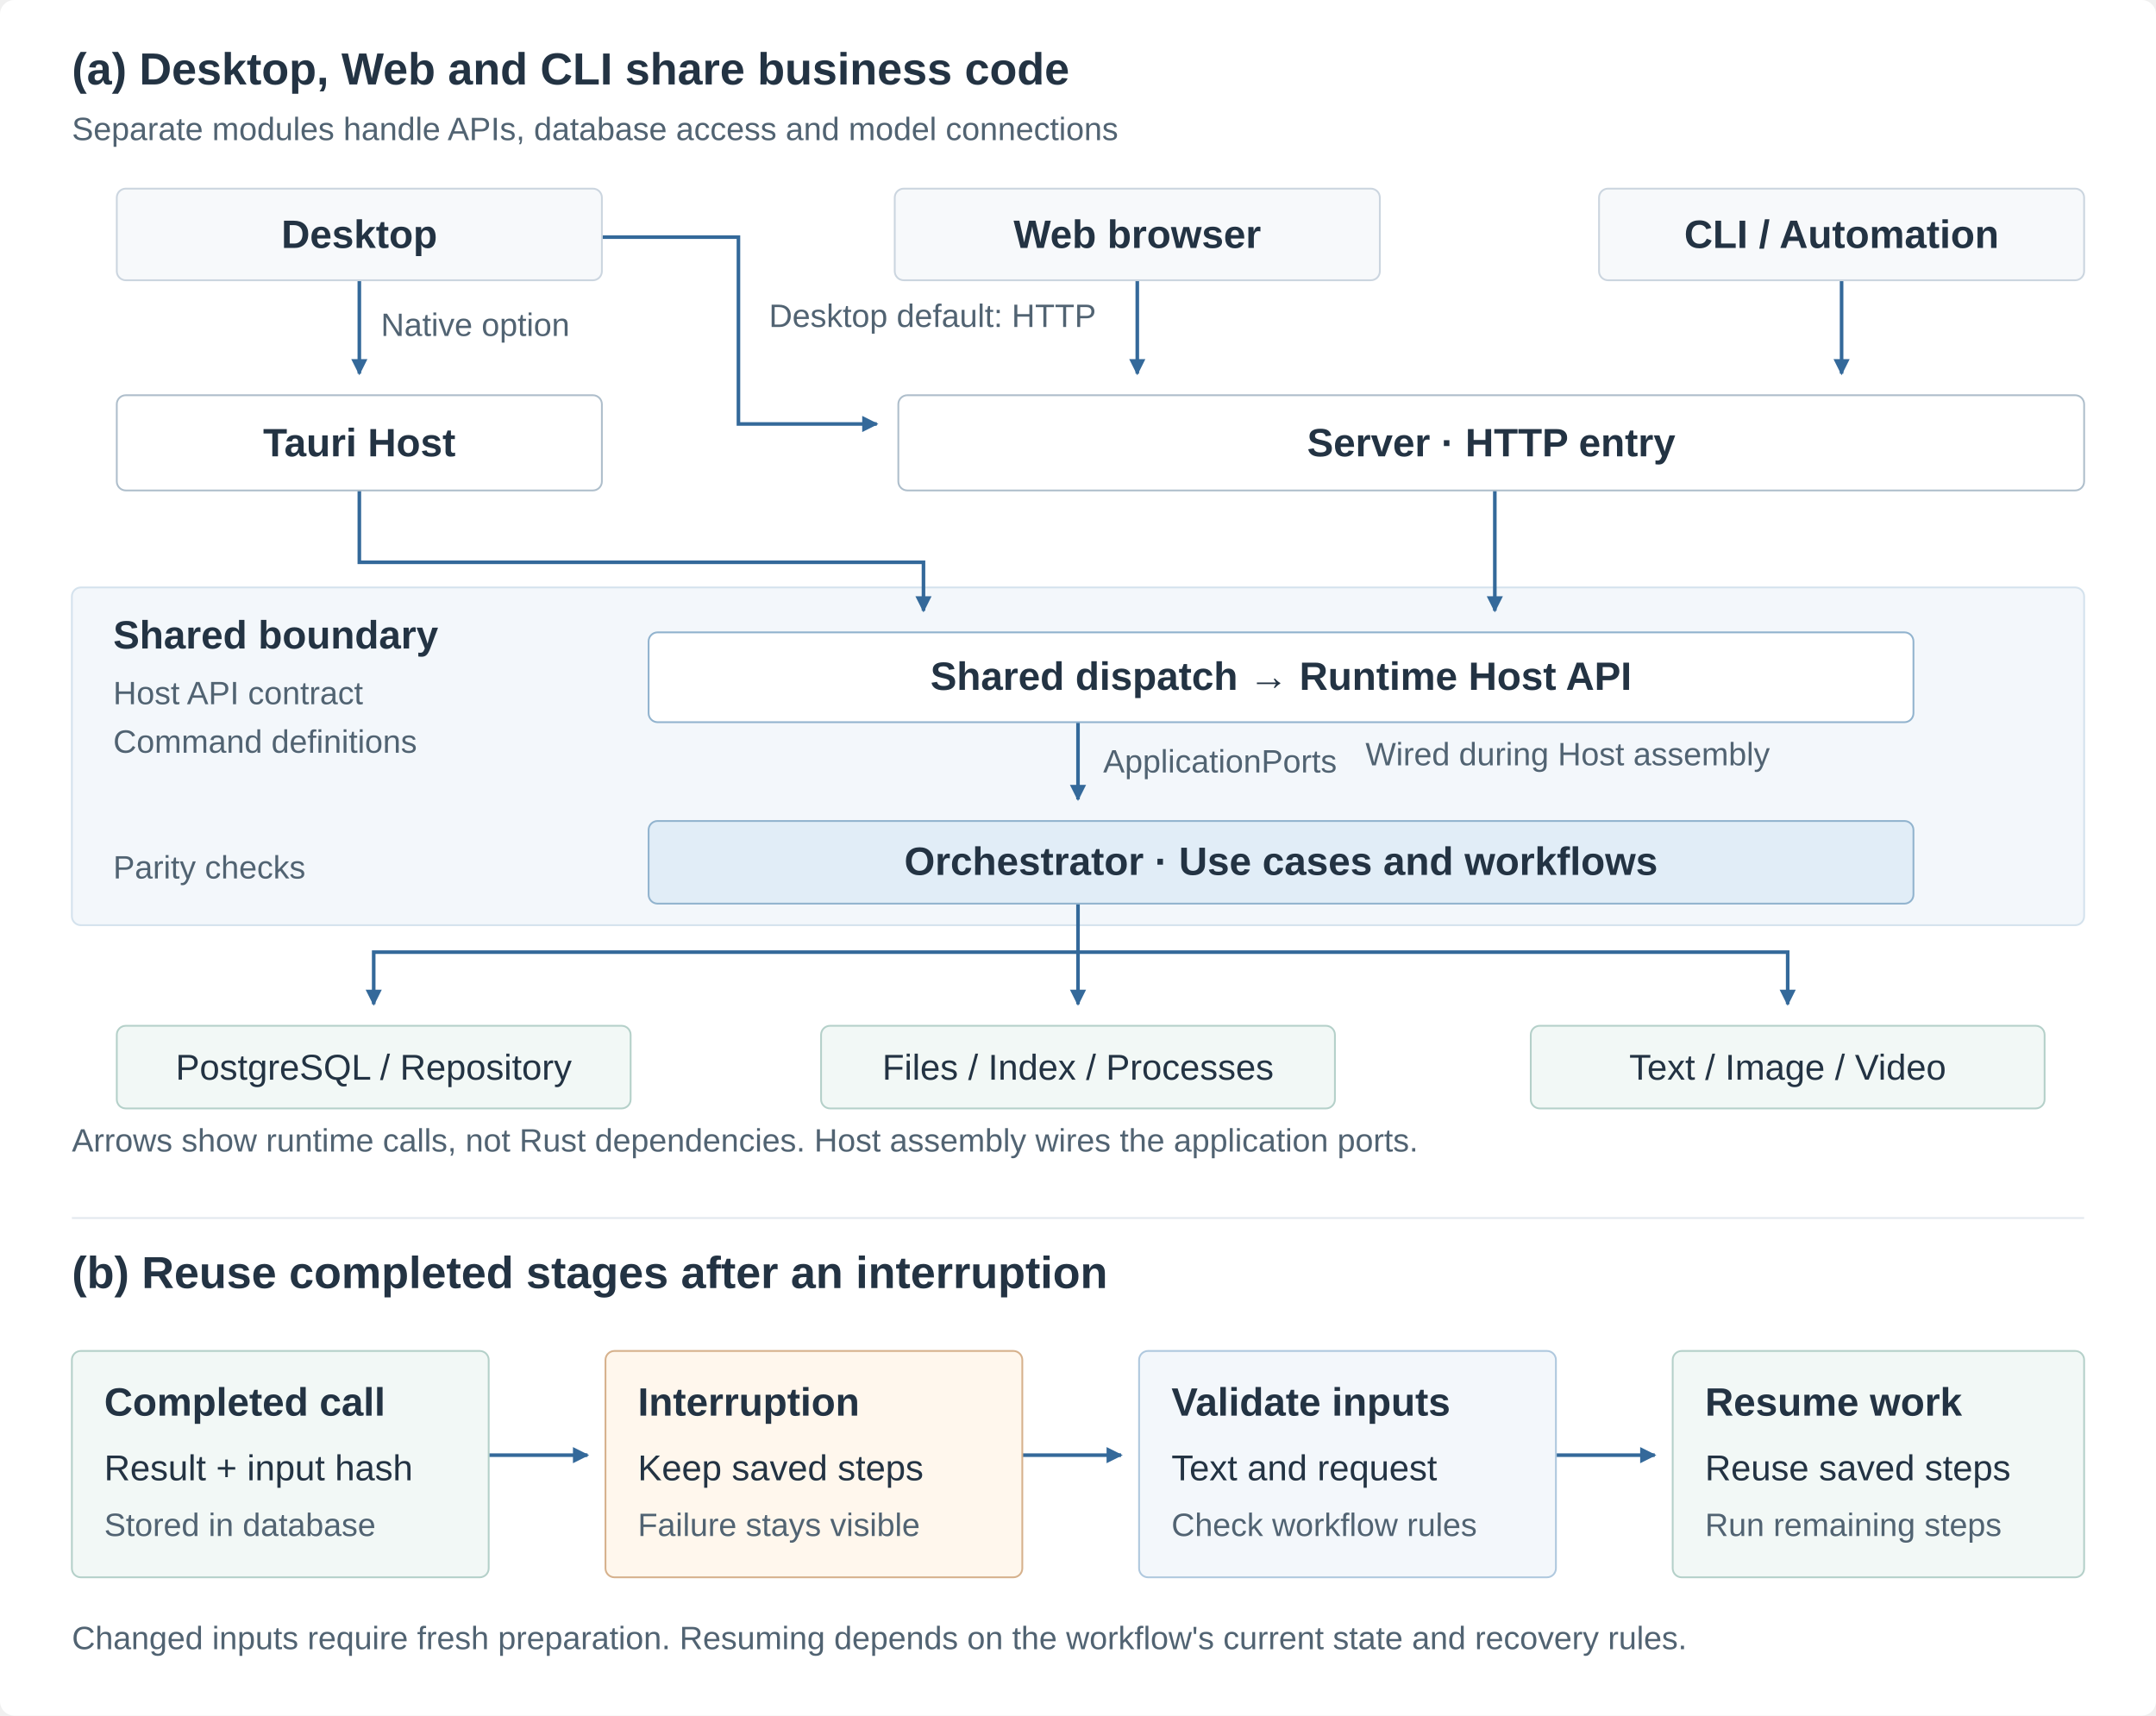
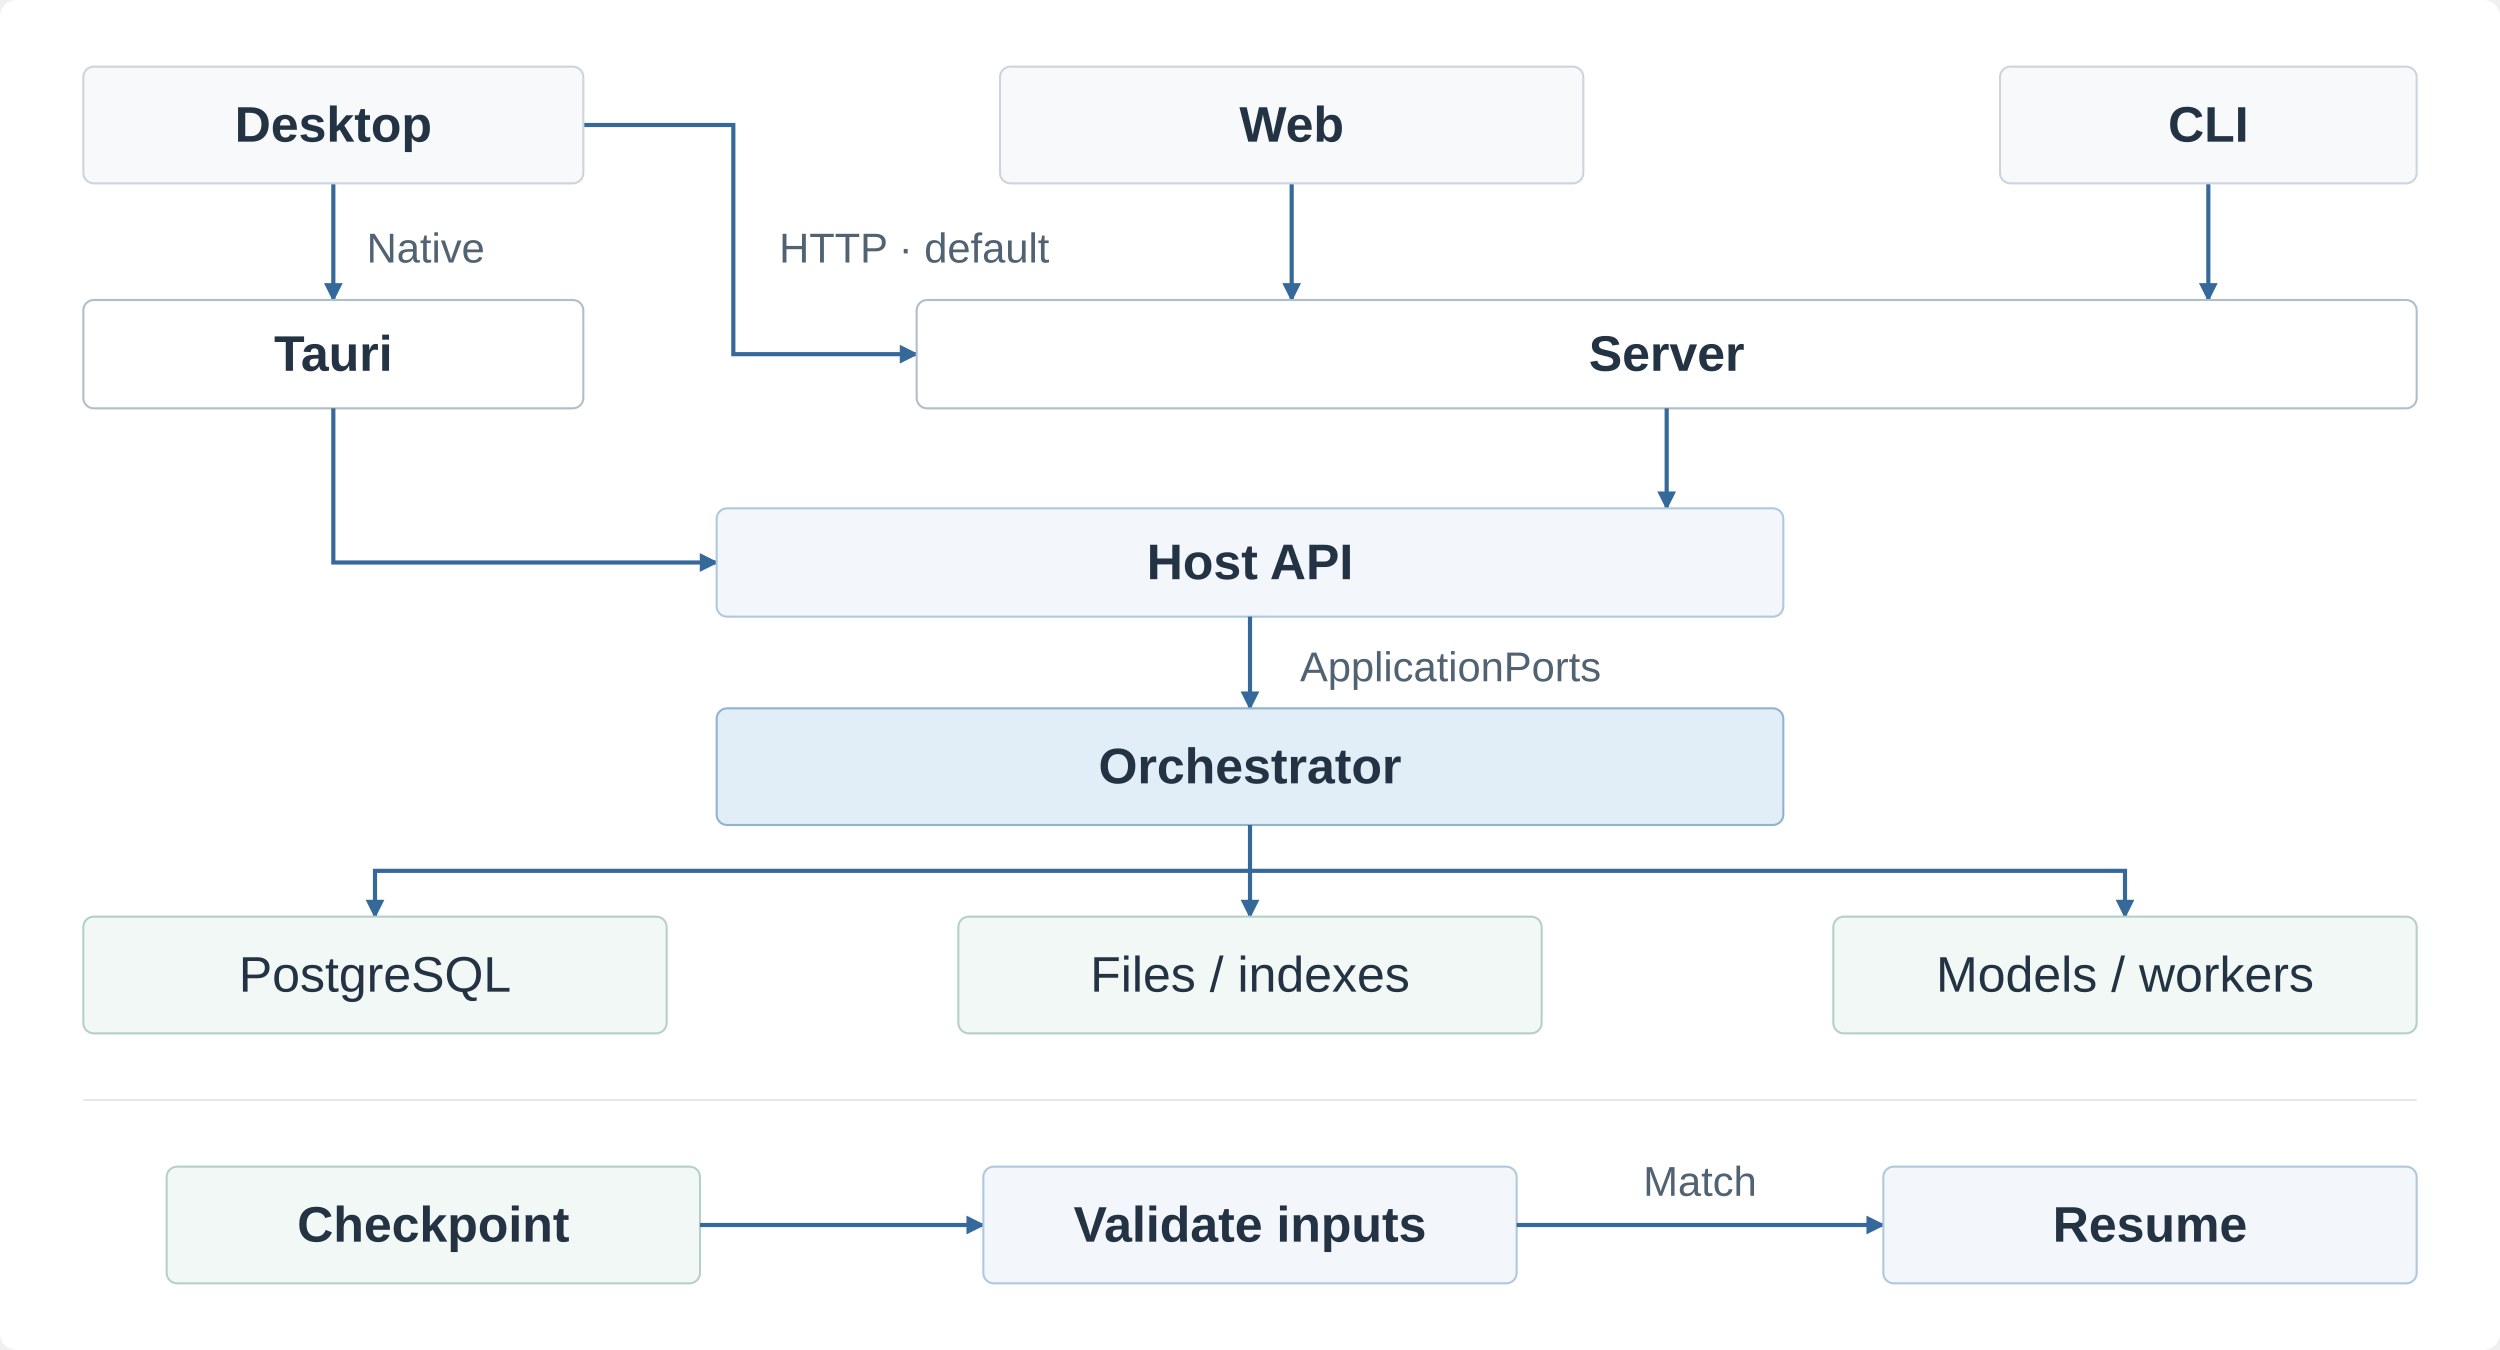
- <svg xmlns="http://www.w3.org/2000/svg" viewBox="0 0 1200 955" role="img" aria-labelledby="title desc">
+ <svg xmlns="http://www.w3.org/2000/svg" viewBox="0 0 1200 648" role="img" aria-labelledby="title desc">
  <defs>
    <marker id="arrow" viewBox="0 0 10 10" refX="9" refY="5" markerWidth="9" markerHeight="9" markerUnits="userSpaceOnUse" orient="auto">
      <path d="M0 0 10 5 0 10" fill="#34699a" />
    </marker>
    <style>
-       text{font-family:Arial,"Noto Sans CJK SC","Microsoft YaHei",sans-serif;fill:#233343;font-size:20px}
-       .heading{font-size:25px;font-weight:700}.label{font-size:22px;font-weight:600}.note{font-size:18px;fill:#516372}
+       text{font-family:Arial,"Noto Sans CJK SC","Microsoft YaHei",sans-serif;fill:#233343;font-size:24px}
+       .label{font-weight:600}.note{font-size:20px;fill:#516372}
      .flow{fill:none;stroke:#34699a;stroke-width:2;marker-end:url(#arrow)}
    </style>
  </defs>
-   <rect width="1200" height="955" rx="8" fill="#fff" />
-   <text x="40" y="47" class="heading">(a) Desktop, Web and CLI share business code</text>
-   <text x="40" y="78" class="note">Separate modules handle APIs, database access and model connections</text>
-   <rect x="40" y="327" width="1120" height="188" rx="5" fill="#f3f7fb" stroke="#d4e2ed" />
-   <path d="M200 156V208" class="flow" />
-   <path d="M335 132H411V236H488" class="flow" />
-   <path d="M633 156V208" class="flow" />
-   <path d="M1025 156V208" class="flow" />
-   <path d="M200 273V313H514V340" class="flow" />
-   <path d="M832 273V340" class="flow" />
-   <path d="M600 402V445" class="flow" />
-   <path d="M600 503V530H208V559" class="flow" />
-   <path d="M600 530V559" class="flow" />
-   <path d="M600 530H995V559" class="flow" />
-   <text x="212" y="187" class="note">Native option</text>
-   <text x="428" y="182" class="note">Desktop default: HTTP</text>
-   <text x="760" y="426" class="note">Wired during Host assembly</text>
-   <rect x="65" y="105" width="270" height="51" rx="5" fill="#f7f9fb" stroke="#cbd5df" />
-   <text x="200" y="138" text-anchor="middle" class="label">Desktop</text>
-   <rect x="498" y="105" width="270" height="51" rx="5" fill="#f7f9fb" stroke="#cbd5df" />
-   <text x="633" y="138" text-anchor="middle" class="label">Web browser</text>
-   <rect x="890" y="105" width="270" height="51" rx="5" fill="#f7f9fb" stroke="#cbd5df" />
-   <text x="1025" y="138" text-anchor="middle" class="label">CLI / Automation</text>
-   <rect x="65" y="220" width="270" height="53" rx="5" fill="#fff" stroke="#aebecb" />
-   <text x="200" y="254" text-anchor="middle" class="label">Tauri Host</text>
-   <rect x="500" y="220" width="660" height="53" rx="5" fill="#fff" stroke="#aebecb" />
-   <text x="830" y="254" text-anchor="middle" class="label">Server · HTTP entry</text>
-   <text x="63" y="361" class="label">Shared boundary</text>
-   <text x="63" y="392" class="note">Host API contract</text>
-   <text x="63" y="419" class="note">Command definitions</text>
-   <text x="63" y="489" class="note">Parity checks</text>
-   <rect x="361" y="352" width="704" height="50" rx="5" fill="#fff" stroke="#91b3ce" />
-   <text x="713" y="384" text-anchor="middle" class="label">Shared dispatch → Runtime Host API</text>
-   <rect x="361" y="457" width="704" height="46" rx="5" fill="#e1edf7" stroke="#91b3ce" />
-   <text x="713" y="487" text-anchor="middle" class="label">Orchestrator · Use cases and workflows</text>
-   <text x="614" y="430" class="note">ApplicationPorts</text>
-   <rect x="65" y="571" width="286" height="46" rx="5" fill="#f2f8f6" stroke="#b4d0c9" />
-   <text x="208" y="601" text-anchor="middle">PostgreSQL / Repository</text>
-   <rect x="457" y="571" width="286" height="46" rx="5" fill="#f2f8f6" stroke="#b4d0c9" />
-   <text x="600" y="601" text-anchor="middle">Files / Index / Processes</text>
-   <rect x="852" y="571" width="286" height="46" rx="5" fill="#f2f8f6" stroke="#b4d0c9" />
-   <text x="995" y="601" text-anchor="middle">Text / Image / Video</text>
-   <text x="40" y="641" class="note">Arrows show runtime calls, not Rust dependencies. Host assembly wires the application ports.</text>
-   <path d="M40 678H1160" stroke="#e2e8ee" />
-   <text x="40" y="717" class="heading">(b) Reuse completed stages after an interruption</text>
-   <path d="M272 810H327" class="flow" />
-   <path d="M569 810H624" class="flow" />
-   <path d="M866 810H921" class="flow" />
-   <rect x="40" y="752" width="232" height="126" rx="5" fill="#f2f8f6" stroke="#b4d0c9" />
-   <text x="58" y="788" class="label">Completed call</text>
-   <text x="58" y="824">Result + input hash</text>
-   <text x="58" y="855" class="note">Stored in database</text>
-   <rect x="337" y="752" width="232" height="126" rx="5" fill="#fff7ed" stroke="#d6b18c" />
-   <text x="355" y="788" class="label">Interruption</text>
-   <text x="355" y="824">Keep saved steps</text>
-   <text x="355" y="855" class="note">Failure stays visible</text>
-   <rect x="634" y="752" width="232" height="126" rx="5" fill="#f3f7fb" stroke="#afc8de" />
-   <text x="652" y="788" class="label">Validate inputs</text>
-   <text x="652" y="824">Text and request</text>
-   <text x="652" y="855" class="note">Check workflow rules</text>
-   <rect x="931" y="752" width="229" height="126" rx="5" fill="#f2f8f6" stroke="#b4d0c9" />
-   <text x="949" y="788" class="label">Resume work</text>
-   <text x="949" y="824">Reuse saved steps</text>
-   <text x="949" y="855" class="note">Run remaining steps</text>
-   <text x="40" y="918" class="note">Changed inputs require fresh preparation. Resuming depends on the workflow's current state and recovery rules.</text>
+   <rect width="1200" height="648" rx="8" fill="#fff" />
+   <path d="M160 88V144" class="flow" />
+   <text x="176" y="126" class="note">Native</text>
+   <path d="M280 60H352V170H440" class="flow" />
+   <text x="374" y="126" class="note">HTTP · default</text>
+   <path d="M620 88V144" class="flow" />
+   <path d="M1060 88V144" class="flow" />
+   <rect x="40" y="32" width="240" height="56" rx="5" fill="#f7f9fb" stroke="#cbd5df" />
+   <text x="160" y="68" text-anchor="middle" class="label">Desktop</text>
+   <rect x="480" y="32" width="280" height="56" rx="5" fill="#f7f9fb" stroke="#cbd5df" />
+   <text x="620" y="68" text-anchor="middle" class="label">Web</text>
+   <rect x="960" y="32" width="200" height="56" rx="5" fill="#f7f9fb" stroke="#cbd5df" />
+   <text x="1060" y="68" text-anchor="middle" class="label">CLI</text>
+   <rect x="40" y="144" width="240" height="52" rx="5" fill="#fff" stroke="#aebecb" />
+   <text x="160" y="178" text-anchor="middle" class="label">Tauri</text>
+   <rect x="440" y="144" width="720" height="52" rx="5" fill="#fff" stroke="#aebecb" />
+   <text x="800" y="178" text-anchor="middle" class="label">Server</text>
+   <path d="M160 196V270H344" class="flow" />
+   <path d="M800 196V244" class="flow" />
+   <rect x="344" y="244" width="512" height="52" rx="5" fill="#f3f7fb" stroke="#afc8de" />
+   <text x="600" y="278" text-anchor="middle" class="label">Host API</text>
+   <path d="M600 296V340" class="flow" />
+   <text x="624" y="327" class="note">ApplicationPorts</text>
+   <rect x="344" y="340" width="512" height="56" rx="5" fill="#e1edf7" stroke="#91b3ce" />
+   <text x="600" y="376" text-anchor="middle" class="label">Orchestrator</text>
+   <path d="M600 396V418H180V440" class="flow" />
+   <path d="M600 418V440" class="flow" />
+   <path d="M600 418H1020V440" class="flow" />
+   <rect x="40" y="440" width="280" height="56" rx="5" fill="#f2f8f6" stroke="#b4d0c9" />
+   <text x="180" y="476" text-anchor="middle">PostgreSQL</text>
+   <rect x="460" y="440" width="280" height="56" rx="5" fill="#f2f8f6" stroke="#b4d0c9" />
+   <text x="600" y="476" text-anchor="middle">Files / indexes</text>
+   <rect x="880" y="440" width="280" height="56" rx="5" fill="#f2f8f6" stroke="#b4d0c9" />
+   <text x="1020" y="476" text-anchor="middle">Models / workers</text>
+   <path d="M40 528H1160" stroke="#e2e8ee" />
+   <rect x="80" y="560" width="256" height="56" rx="5" fill="#f2f8f6" stroke="#b4d0c9" />
+   <text x="208" y="596" text-anchor="middle" class="label">Checkpoint</text>
+   <path d="M336 588H472" class="flow" />
+   <rect x="472" y="560" width="256" height="56" rx="5" fill="#f3f7fb" stroke="#afc8de" />
+   <text x="600" y="596" text-anchor="middle" class="label">Validate inputs</text>
+   <path d="M728 588H904" class="flow" />
+   <text x="816" y="574" text-anchor="middle" class="note">Match</text>
+   <rect x="904" y="560" width="256" height="56" rx="5" fill="#f3f7fb" stroke="#afc8de" />
+   <text x="1032" y="596" text-anchor="middle" class="label">Resume</text>
</svg>
